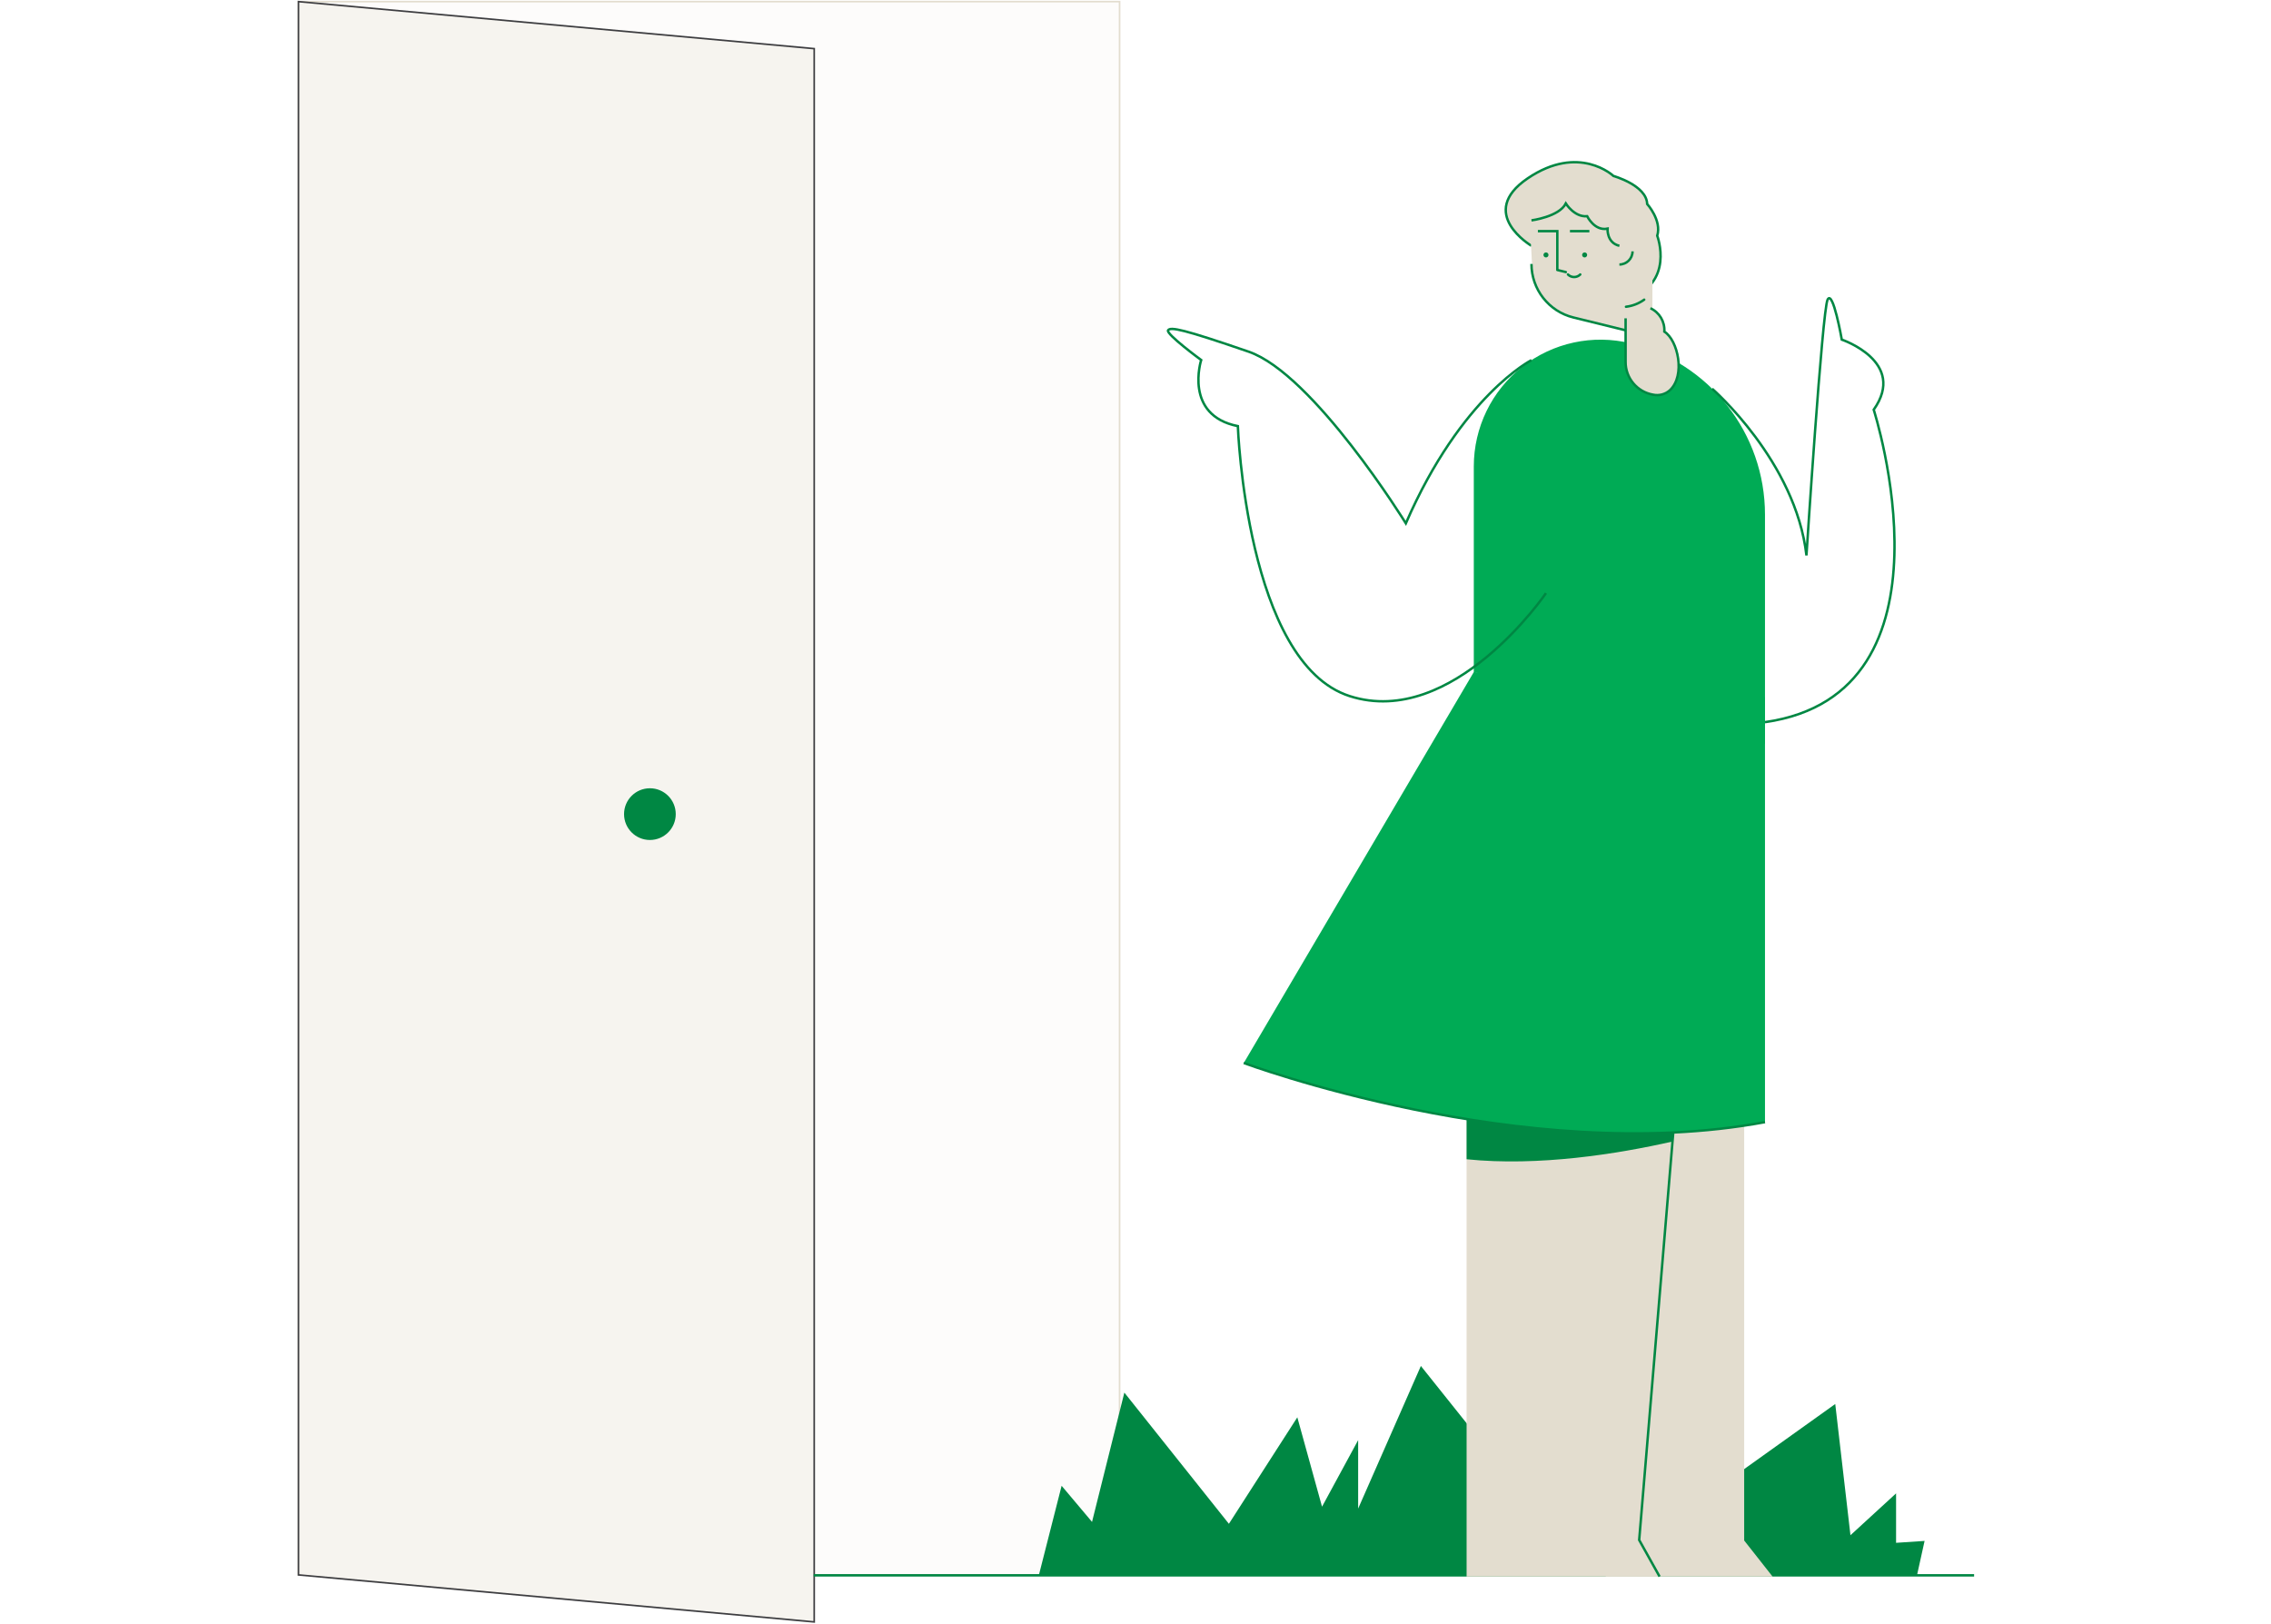
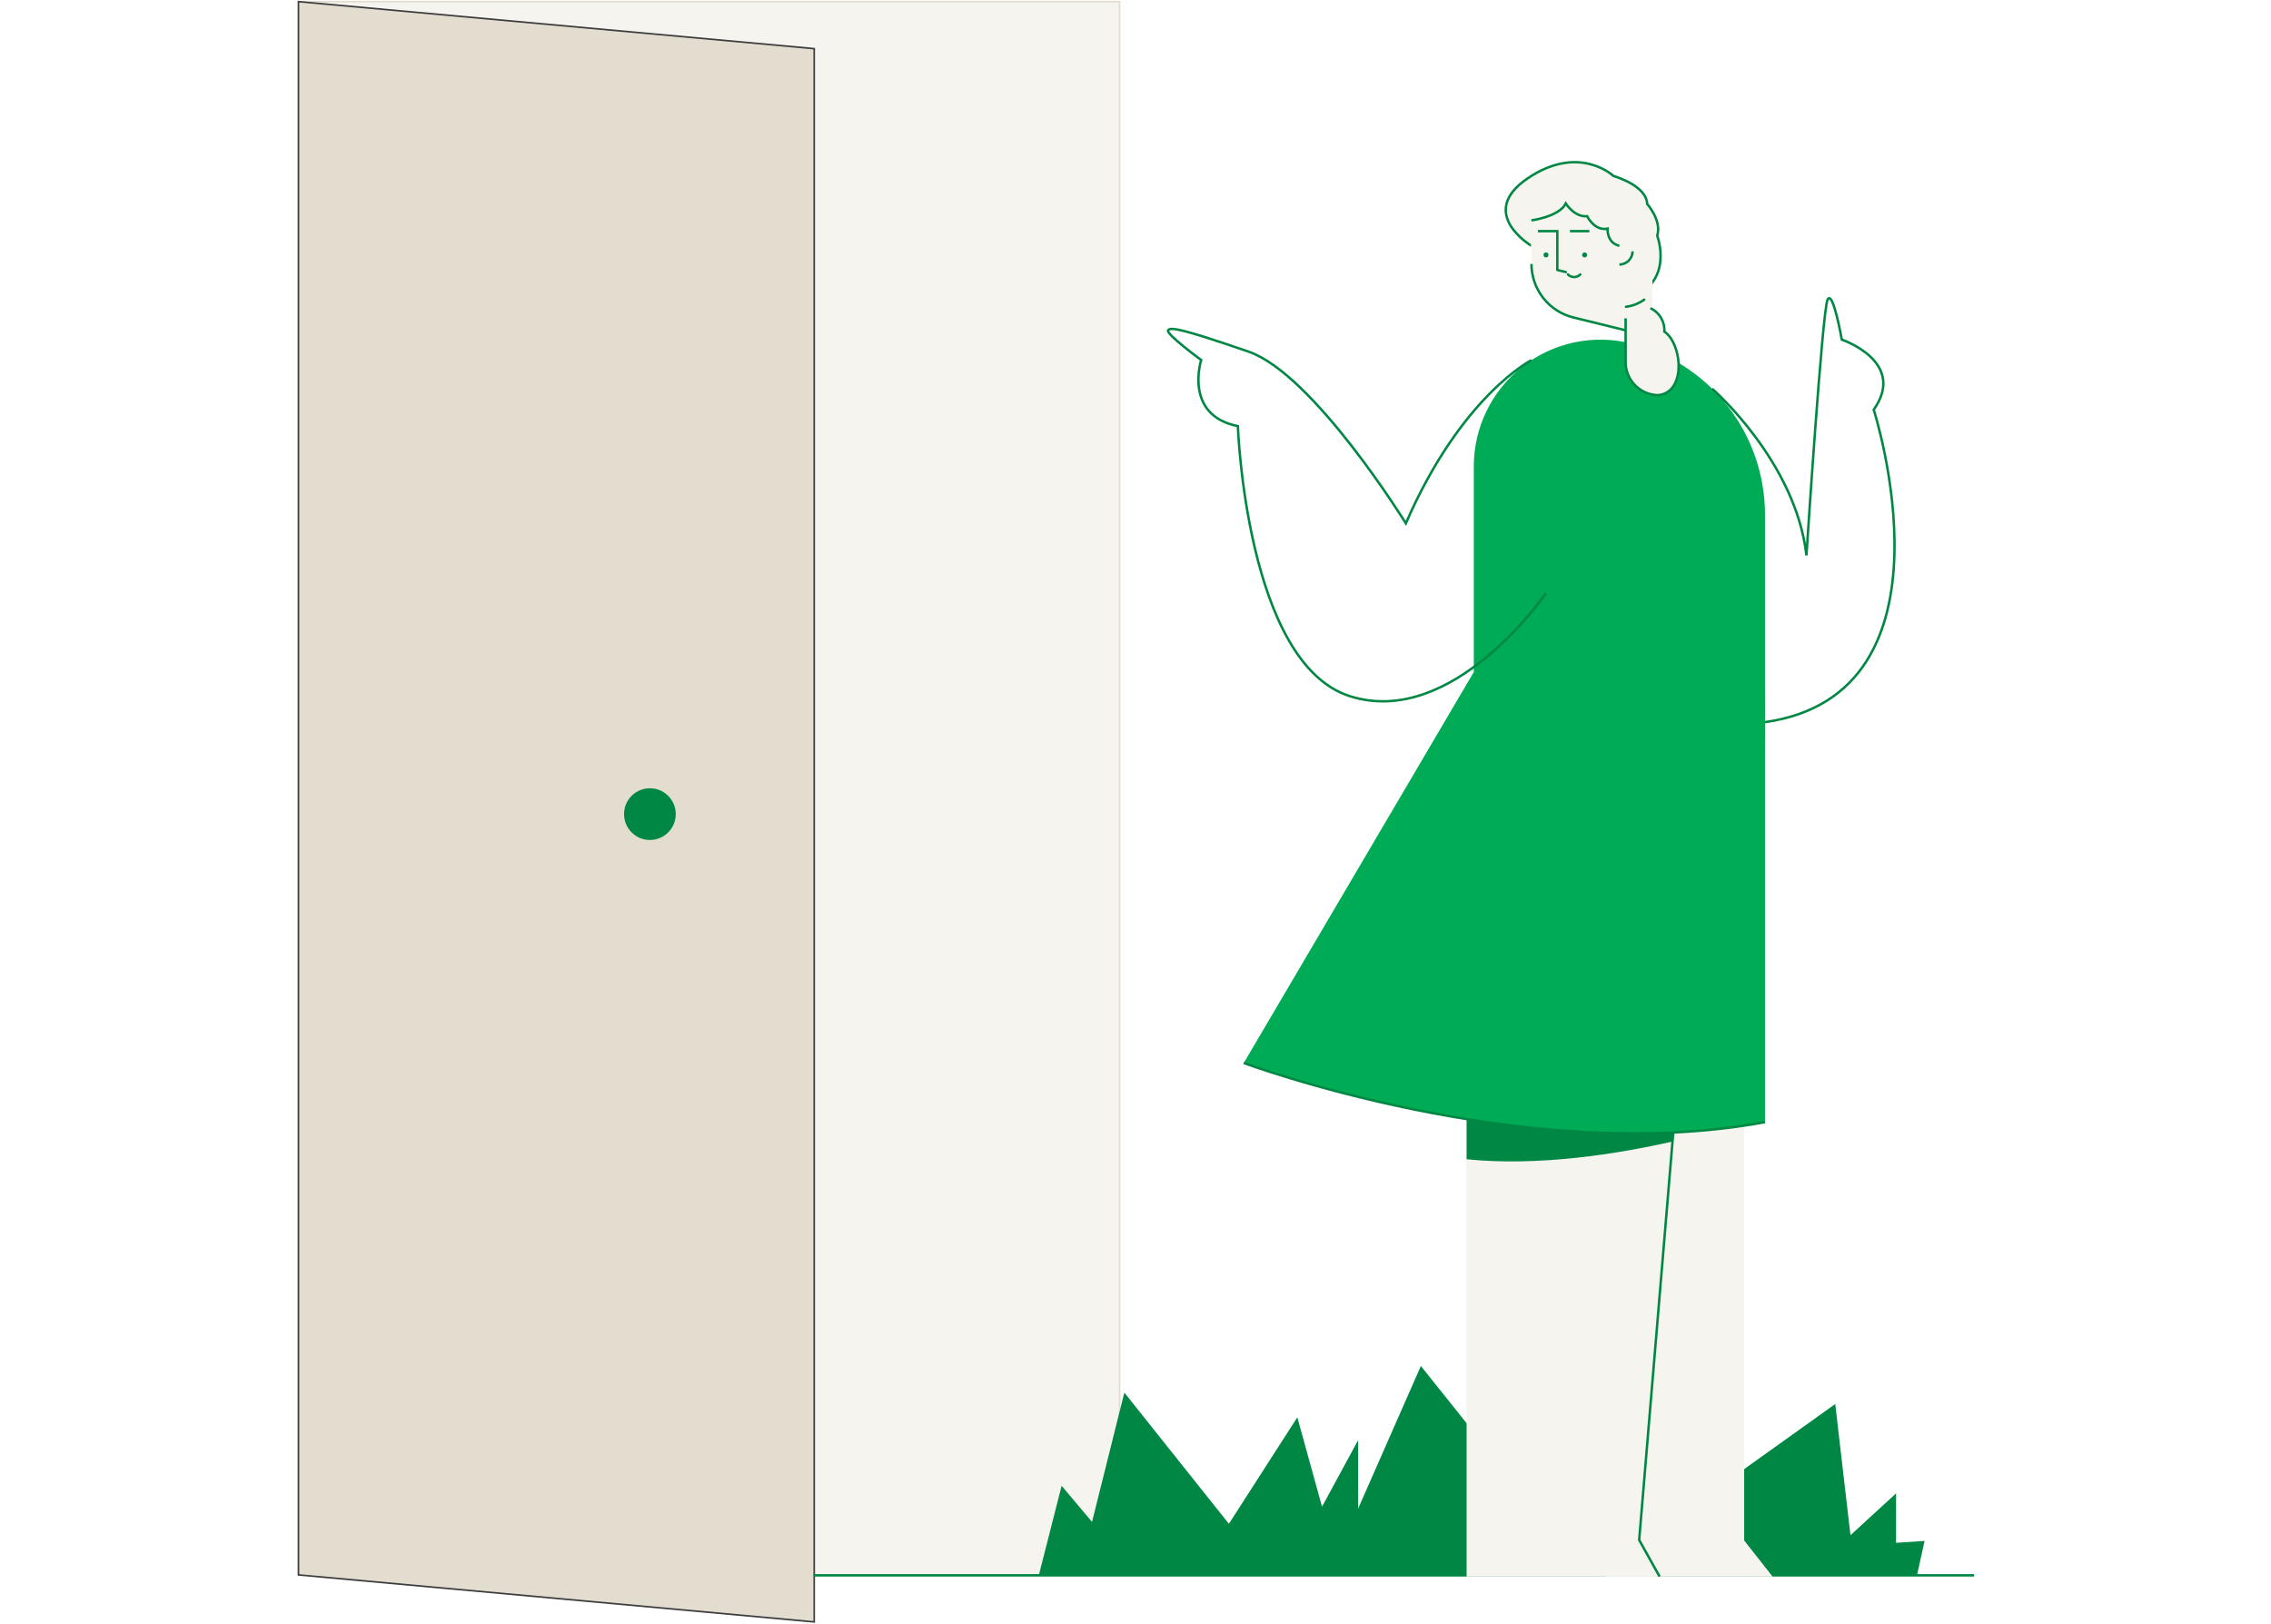
<svg xmlns="http://www.w3.org/2000/svg" fill="none" height="1001" viewBox="0 0 1400 1001" width="1400">
-   <path d="m184 1h506.185v970.011h-506.185z" fill="#fdfcfb" stroke="#e3ddcf" />
-   <path d="m501.944 1000-317.944-28.989v-970.011l317.944 28.989z" fill="#f6f4ef" stroke="#3e3e41" />
+   <path d="m184 1h506.185v970.011h-506.185z" fill="#f6f4ef" stroke="#e3ddcf" />
+   <path d="m501.944 1000-317.944-28.989v-970.011l317.944 28.989z" fill="#e3ddcf" stroke="#3e3e41" />
  <path d="m400.645 517.89c8.8 0 15.934-7.137 15.934-15.942 0-8.804-7.134-15.941-15.934-15.941s-15.933 7.137-15.933 15.941c0 8.805 7.133 15.942 15.933 15.942z" fill="#008743" />
  <path d="m1168.87 951.225v-30.483l-28.12 25.793-9.38-80.893-73.82 52.755-9.37-35.17-25.78 25.792v-42.205l-31.64 37.515-28.123-84.41-35.153 86.814-51.559-64.539-38.669 87.928v-42.206l-22.264 41.034-15.233-55.102-42.184 65.653-64.448-80.894-19.921 79.721-18.749-22.274-14.061 55.217h541.364l4.69-21.218z" fill="#008743" />
  <path d="m501.653 971.277h715.317" stroke="#008743" stroke-width="1.5" />
-   <path clip-rule="evenodd" d="m944.097 151.551s-34.047-20.066-2.323-41.591c31.724-21.525 52.874-1.459 52.874-1.459s20.422 5.727 20.782 17.274c0 0 9.12 10.088 6.2 19.574 0 0 11.41 29.916-19.27 39.401" fill="#e3ddcf" fill-rule="evenodd" />
+   <path clip-rule="evenodd" d="m944.097 151.551s-34.047-20.066-2.323-41.591c31.724-21.525 52.874-1.459 52.874-1.459s20.422 5.727 20.782 17.274c0 0 9.12 10.088 6.2 19.574 0 0 11.41 29.916-19.27 39.401" fill="#f6f4ef" fill-rule="evenodd" />
  <path d="m944.097 151.551s-34.047-20.066-2.323-41.591c31.724-21.525 52.874-1.459 52.874-1.459s20.422 5.727 20.782 17.274c0 0 9.12 10.088 6.2 19.574 0 0 11.41 29.916-19.27 39.401" stroke="#008743" stroke-width="1.5" />
-   <path d="m1075.23 949.798v-282.378l-76.927-72.236-8.396 376.854h102.833z" fill="#e3ddcf" />
-   <path d="m1055.49 411.663-128.09-8.779-23.291 164.194v404.961h118.971l-12.58-22.553z" fill="#e3ddcf" />
+   <path d="m1075.23 949.798v-282.378l-76.927-72.236-8.396 376.854h102.833z" fill="#f6f4ef" />
+   <path d="m1055.49 411.663-128.09-8.779-23.291 164.194v404.961h118.971l-12.58-22.553z" fill="#f6f4ef" />
  <path d="m904.11 610.105v104.642c44.512 4.522 92.983-3.249 126.94-10.941l2.66-31.792z" fill="#008743" />
  <path d="m1023.08 972.04-12.58-22.553 44.99-537.822" stroke="#008743" stroke-width="1.5" />
  <path d="m908.55 287.572v126.777l179.51 44.143v-141.196c0-50.066-34.16-93.663-82.76-105.613-23.303-5.731-47.947-.425-66.833 14.388-18.886 14.814-29.917 37.491-29.917 61.5z" fill="#00ab55" />
-   <path d="m943.659 148.006 1 19.095c0 14.303 13.61 26.757 32.971 30.17l41.03 10.735v-75.817l-34.117-6.015c-9.607-1.694-19.766-.126-27.551 4.252-7.786 4.379-13.333 10.483-13.333 17.58z" fill="#e3ddcf" />
+   <path d="m943.659 148.006 1 19.095c0 14.303 13.61 26.757 32.971 30.17l41.03 10.735v-75.817l-34.117-6.015c-9.607-1.694-19.766-.126-27.551 4.252-7.786 4.379-13.333 10.483-13.333 17.58z" fill="#f6f4ef" />
  <path d="m944.096 162.743c0 15.641 10.673 29.262 25.855 32.995l32.169 7.912" stroke="#008743" stroke-width="1.5" />
  <path d="m976.876 158.729c.857 0 1.552-.695 1.552-1.553 0-.857-.695-1.552-1.552-1.552s-1.552.695-1.552 1.552c0 .858.695 1.553 1.552 1.553z" fill="#008743" />
  <path d="m953.046 158.729c.857 0 1.551-.695 1.551-1.553 0-.857-.694-1.552-1.551-1.552s-1.552.695-1.552 1.552c0 .858.695 1.553 1.552 1.553z" fill="#008743" />
  <g stroke="#008743" stroke-width="1.5">
    <path d="m960.037 166.436v-23.923h-11.978" />
    <path d="m979.799 142.514h-11.978" />
    <path d="m998.303 163.079c4.477 0 8.107-3.633 8.107-8.114" />
    <path d="m966.586 169.232c2.097 2.099 5.498 2.099 7.595 0" stroke-linecap="round" stroke-linejoin="round" />
    <path d="m960.037 166.456 5.239 1.288" stroke-linecap="round" />
    <path d="m944.096 135.866s16.98-2.171 21.18-10.397c0 0 5.319 8.573 13.152 7.843 0 0 4.551 9.304 12.573 7.662 0 0-.622 8.734 7.302 10.58" />
    <path d="m1002.36 189.128c4.06-.484 7.93-1.99 11.25-4.378" stroke-linecap="round" stroke-linejoin="round" />
  </g>
-   <path clip-rule="evenodd" d="m1002.13 196.244v26.771c-.1 10.027 7.09 18.642 16.97 20.326 3.7.793 7.56-.237 10.37-2.77 9.67-9.121 4.93-30.829-3.46-36.119.39-6.113-3.01-11.838-8.57-14.41" fill="#e3ddcf" fill-rule="evenodd" />
+   <path clip-rule="evenodd" d="m1002.13 196.244v26.771c-.1 10.027 7.09 18.642 16.97 20.326 3.7.793 7.56-.237 10.37-2.77 9.67-9.121 4.93-30.829-3.46-36.119.39-6.113-3.01-11.838-8.57-14.41" fill="#f6f4ef" fill-rule="evenodd" />
  <path d="m1002.13 196.244v26.771c-.1 10.027 7.09 18.642 16.97 20.326 3.7.793 7.56-.237 10.37-2.77 9.67-9.121 4.93-30.829-3.46-36.119.39-6.113-3.01-11.838-8.57-14.41" stroke="#008743" stroke-width="1.5" />
  <path d="m908.549 414.35-141.805 241.031s172.232 64.184 321.316 36.47v-261.934" fill="#00ab55" />
  <path d="m766.744 655.383s172.232 64.184 321.316 36.47" stroke="#008743" stroke-width="1.5" />
  <path d="m1055.49 239.675s51.56 44.766 58.13 102.774c0 0 9.75-151.13 13.03-157.697s8.75 24.636 8.75 24.636 40.48 13.671 19.69 43.222c0 0 56.28 175.118-67.03 192.63" stroke="#008743" stroke-width="1.5" />
  <path d="m944.098 222.046s-43.164 21.809-77.44 100.613c0 0-56.885-92.065-96.996-105.865-40.111-13.799-48.134-15.406-49.592-13.144-1.459 2.263 20.42 18.316 20.42 18.316s-10.939 34.103 22.608 40.765c0 0 5.17 146.027 68.951 166.458 63.78 20.43 120.997-63.48 120.997-63.48" stroke="#008743" stroke-width="1.5" />
</svg>
